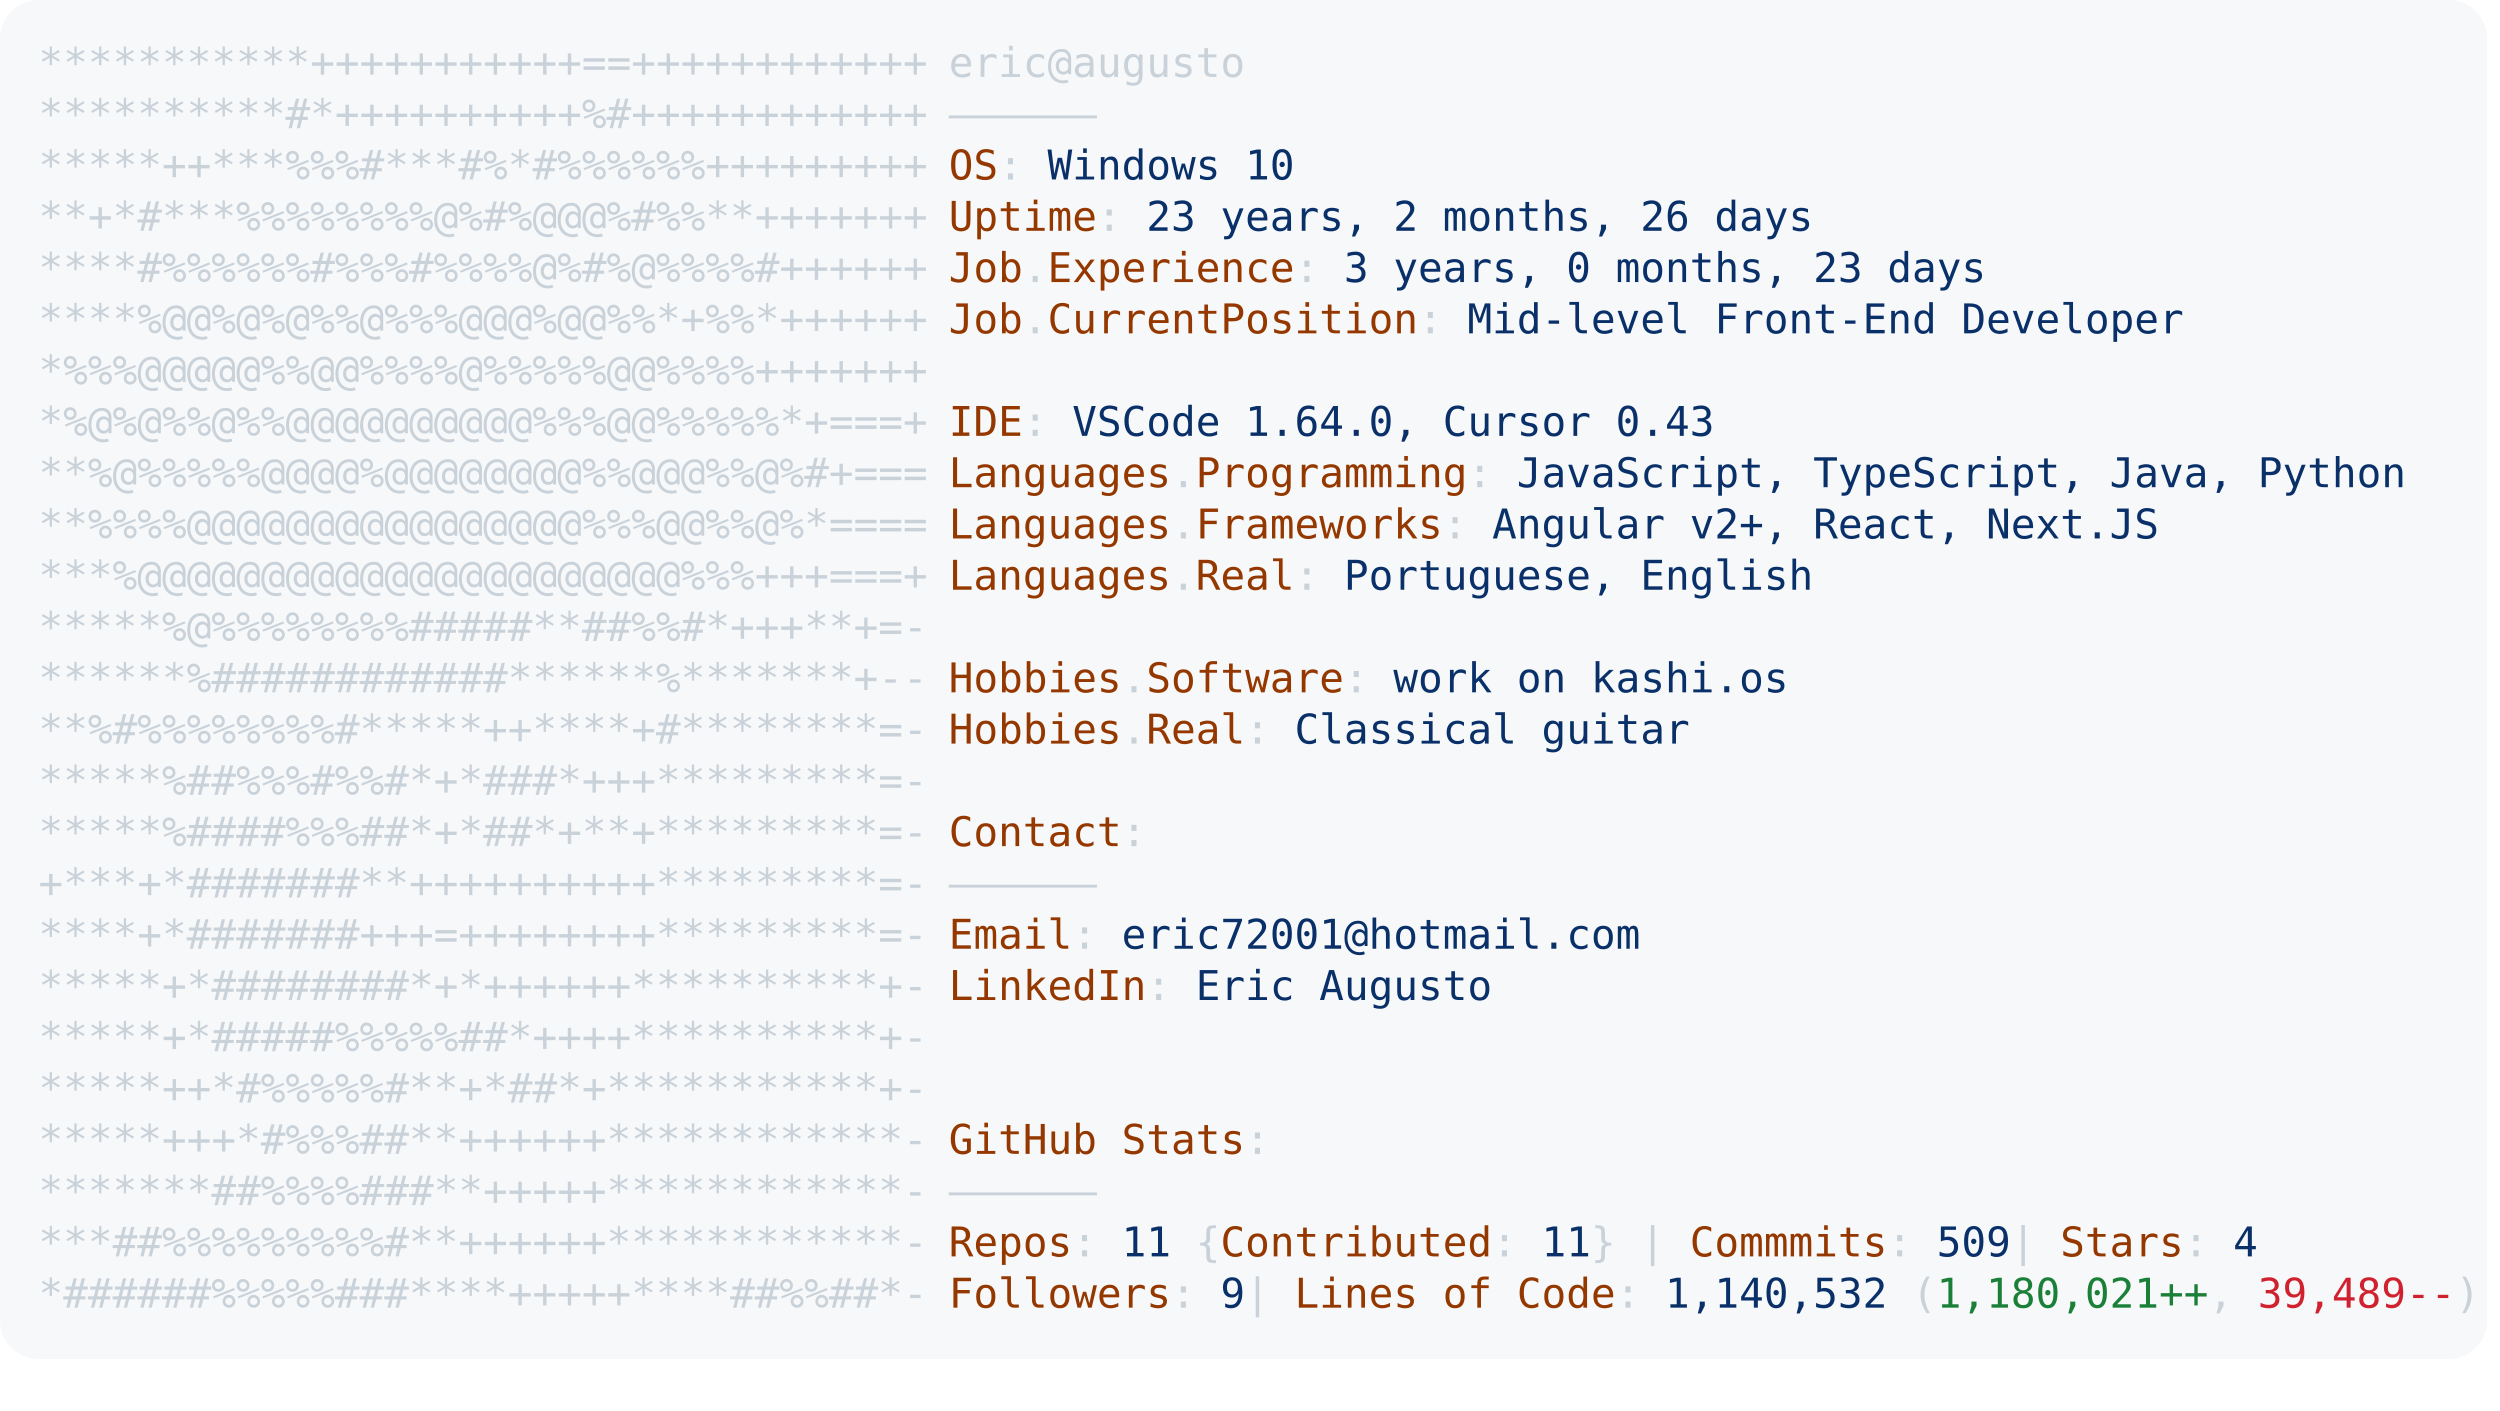
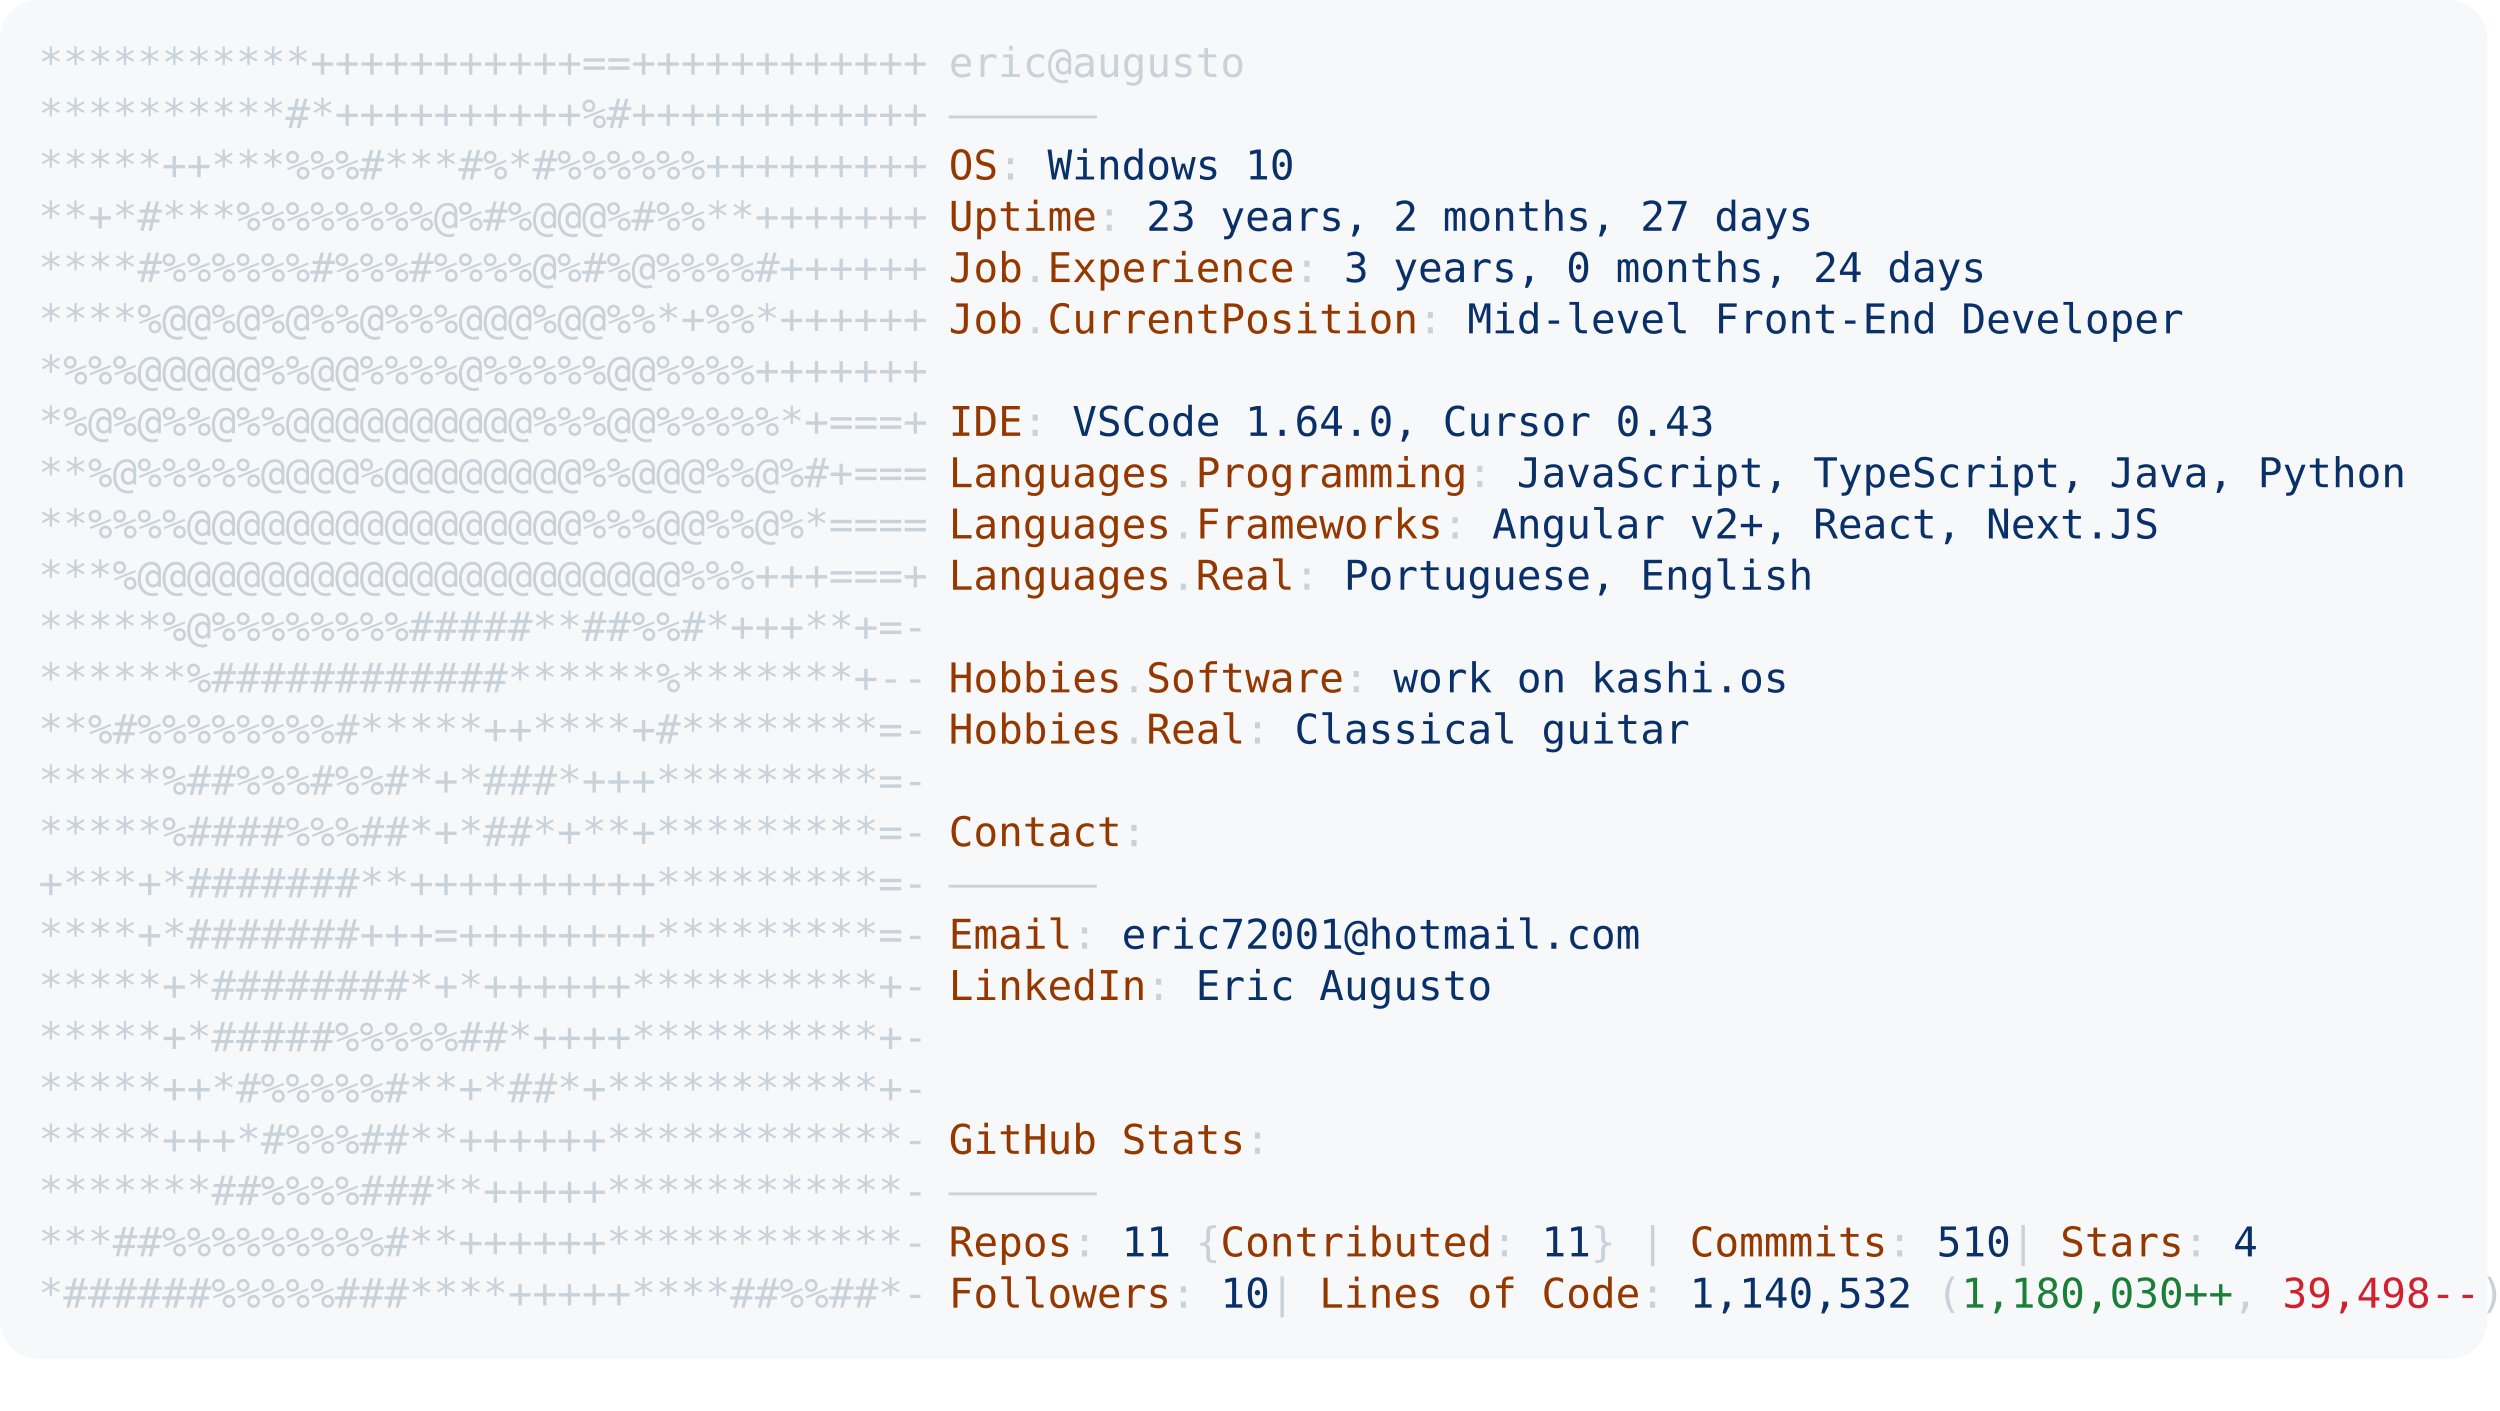
<svg xmlns="http://www.w3.org/2000/svg" font-family="Andale Mono,AndaleMono,Consolas,monospace" width="975px" height="550px" font-size="16px">
  <style>
.keyColor {fill: #953800;}
.valueColor {fill: #0a3069;}
.addColor {fill: #1a7f37;}
.delColor {fill: #cf222e;}
.commentColor {fill: #8b949e;}
text, tspan {white-space: pre;}
</style>
  <rect width="970px" height="530px" fill="#f6f8fa" rx="15" />
  <text x="15" y="30" fill="#c9d1d9" class="ascii">
    <tspan x="15" y="30">***********+++++++++++==++++++++++++</tspan>
    <tspan x="15" y="50">**********#*++++++++++%#++++++++++++</tspan>
    <tspan x="15" y="70">*****++***%%%#***#%*#%%%%%%+++++++++</tspan>
    <tspan x="15" y="90">**+*#***%%%%%%%%@%#%@@@%#%%**+++++++</tspan>
    <tspan x="15" y="110">****#%%%%%%#%%%#%%%%@%#%@%%%%#++++++</tspan>
    <tspan x="15" y="130">****%@@%@%@%%@%%%@@@%@@%%*+%%*++++++</tspan>
    <tspan x="15" y="150">*%%%@@@@@%%@@%%%%@%%%%%@@%%%%+++++++</tspan>
    <tspan x="15" y="170">*%@%@%%@%%@@@@@@@@@@%%%@@%%%%%*+===+</tspan>
    <tspan x="15" y="190">**%@%%%%%@@@@%@@@@@@@@%%@@@%%@%#+===</tspan>
    <tspan x="15" y="210">**%%%%@@@@@@@@@@@@@@@@%%%@@%%@%*====</tspan>
    <tspan x="15" y="230">***%@@@@@@@@@@@@@@@@@@@@@@%%%+++===+</tspan>
    <tspan x="15" y="250">*****%@%%%%%%%%#####**##%%#*+++**+=-</tspan>
    <tspan x="15" y="270">******%############******%*******+--</tspan>
    <tspan x="15" y="290">**%#%%%%%%%%#*****++****+#********=-</tspan>
    <tspan x="15" y="310">*****%##%%%#%%#*+*###*+++*********=-</tspan>
    <tspan x="15" y="330">*****%####%%%##*+*##*+**+*********=-</tspan>
    <tspan x="15" y="350">+***+*#######**++++++++++*********=-</tspan>
    <tspan x="15" y="370">****+*#######+++=++++++++*********=-</tspan>
    <tspan x="15" y="390">*****+*########*+*++++++**********+-</tspan>
    <tspan x="15" y="410">*****+*#####%%%%%##*++++**********+-</tspan>
    <tspan x="15" y="430">*****++*#%%%%%#**+*##*+***********+-</tspan>
    <tspan x="15" y="450">*****+++*#%%%##**++++++************-</tspan>
    <tspan x="15" y="470">*******##%%%%###**+++++************-</tspan>
    <tspan x="15" y="490">***##%%%%%%%%%#**++++++************-</tspan>
    <tspan x="15" y="510">*######%%%%%###****+++++****##%%##*-</tspan>
  </text>
  <text x="370" y="30" fill="#c9d1d9">
    <tspan x="370" y="30">eric@augusto</tspan>
    <tspan x="370" y="50">——————</tspan>
    <tspan x="370" y="70" class="keyColor">OS</tspan>: <tspan class="valueColor">Windows 10</tspan>
-     <tspan x="370" y="90" class="keyColor">Uptime</tspan>: <tspan class="valueColor">23 years, 2 months, 26 days</tspan>
-     <tspan x="370" y="110" class="keyColor">Job</tspan>.<tspan class="keyColor">Experience</tspan>: <tspan class="valueColor">3 years, 0 months, 23 days</tspan>
+     <tspan x="370" y="90" class="keyColor">Uptime</tspan>: <tspan class="valueColor">23 years, 2 months, 27 days</tspan>
+     <tspan x="370" y="110" class="keyColor">Job</tspan>.<tspan class="keyColor">Experience</tspan>: <tspan class="valueColor">3 years, 0 months, 24 days</tspan>
    <tspan x="370" y="130" class="keyColor">Job</tspan>.<tspan class="keyColor">CurrentPosition</tspan>: <tspan class="valueColor">Mid-level Front-End Developer</tspan>
    <tspan x="370" y="170" class="keyColor">IDE</tspan>: <tspan class="valueColor">VSCode 1.64.0, Cursor 0.43</tspan>
    <tspan x="370" y="190" class="keyColor">Languages</tspan>.<tspan class="keyColor">Programming</tspan>: <tspan class="valueColor">JavaScript, TypeScript, Java, Python</tspan>
    <tspan x="370" y="210" class="keyColor">Languages</tspan>.<tspan class="keyColor">Frameworks</tspan>: <tspan class="valueColor">Angular v2+, React, Next.JS</tspan>
    <tspan x="370" y="230" class="keyColor">Languages</tspan>.<tspan class="keyColor">Real</tspan>: <tspan class="valueColor">Portuguese, English</tspan>
    <tspan x="370" y="270" class="keyColor">Hobbies</tspan>.<tspan class="keyColor">Software</tspan>: <tspan class="valueColor">work on kashi.os </tspan>
    <tspan x="370" y="290" class="keyColor">Hobbies</tspan>.<tspan class="keyColor">Real</tspan>: <tspan class="valueColor">Classical guitar</tspan>
    <tspan x="370" y="330" class="keyColor">Contact</tspan>:
<tspan x="370" y="350">——————</tspan>
    <tspan x="370" y="370" class="keyColor">Email</tspan>: <tspan class="valueColor">eric72001@hotmail.com</tspan>
    <tspan x="370" y="390" class="keyColor">LinkedIn</tspan>: <tspan class="valueColor"> Eric Augusto</tspan>
    <tspan x="370" y="450" class="keyColor">GitHub Stats</tspan>:
<tspan x="370" y="470">——————</tspan>
-     <tspan x="370" y="490" class="keyColor">Repos</tspan>: <tspan class="valueColor">11</tspan> {<tspan class="keyColor">Contributed</tspan>: <tspan class="valueColor">11</tspan>}  | <tspan class="keyColor">Commmits</tspan>: <tspan class="valueColor">509    </tspan>| <tspan class="keyColor">Stars</tspan>: <tspan class="valueColor">4</tspan>
-     <tspan x="370" y="510" class="keyColor">Followers</tspan>: <tspan class="valueColor">9   </tspan>| <tspan class="keyColor">Lines of Code</tspan>: <tspan class="valueColor">1,140,532</tspan> (<tspan class="addColor">1,180,021++</tspan>, <tspan class="delColor">39,489--</tspan>)
+     <tspan x="370" y="490" class="keyColor">Repos</tspan>: <tspan class="valueColor">11</tspan> {<tspan class="keyColor">Contributed</tspan>: <tspan class="valueColor">11</tspan>}  | <tspan class="keyColor">Commmits</tspan>: <tspan class="valueColor">510    </tspan>| <tspan class="keyColor">Stars</tspan>: <tspan class="valueColor">4</tspan>
+     <tspan x="370" y="510" class="keyColor">Followers</tspan>: <tspan class="valueColor">10  </tspan>| <tspan class="keyColor">Lines of Code</tspan>: <tspan class="valueColor">1,140,532</tspan> (<tspan class="addColor">1,180,030++</tspan>, <tspan class="delColor">39,498--</tspan>)
</text>
</svg>
